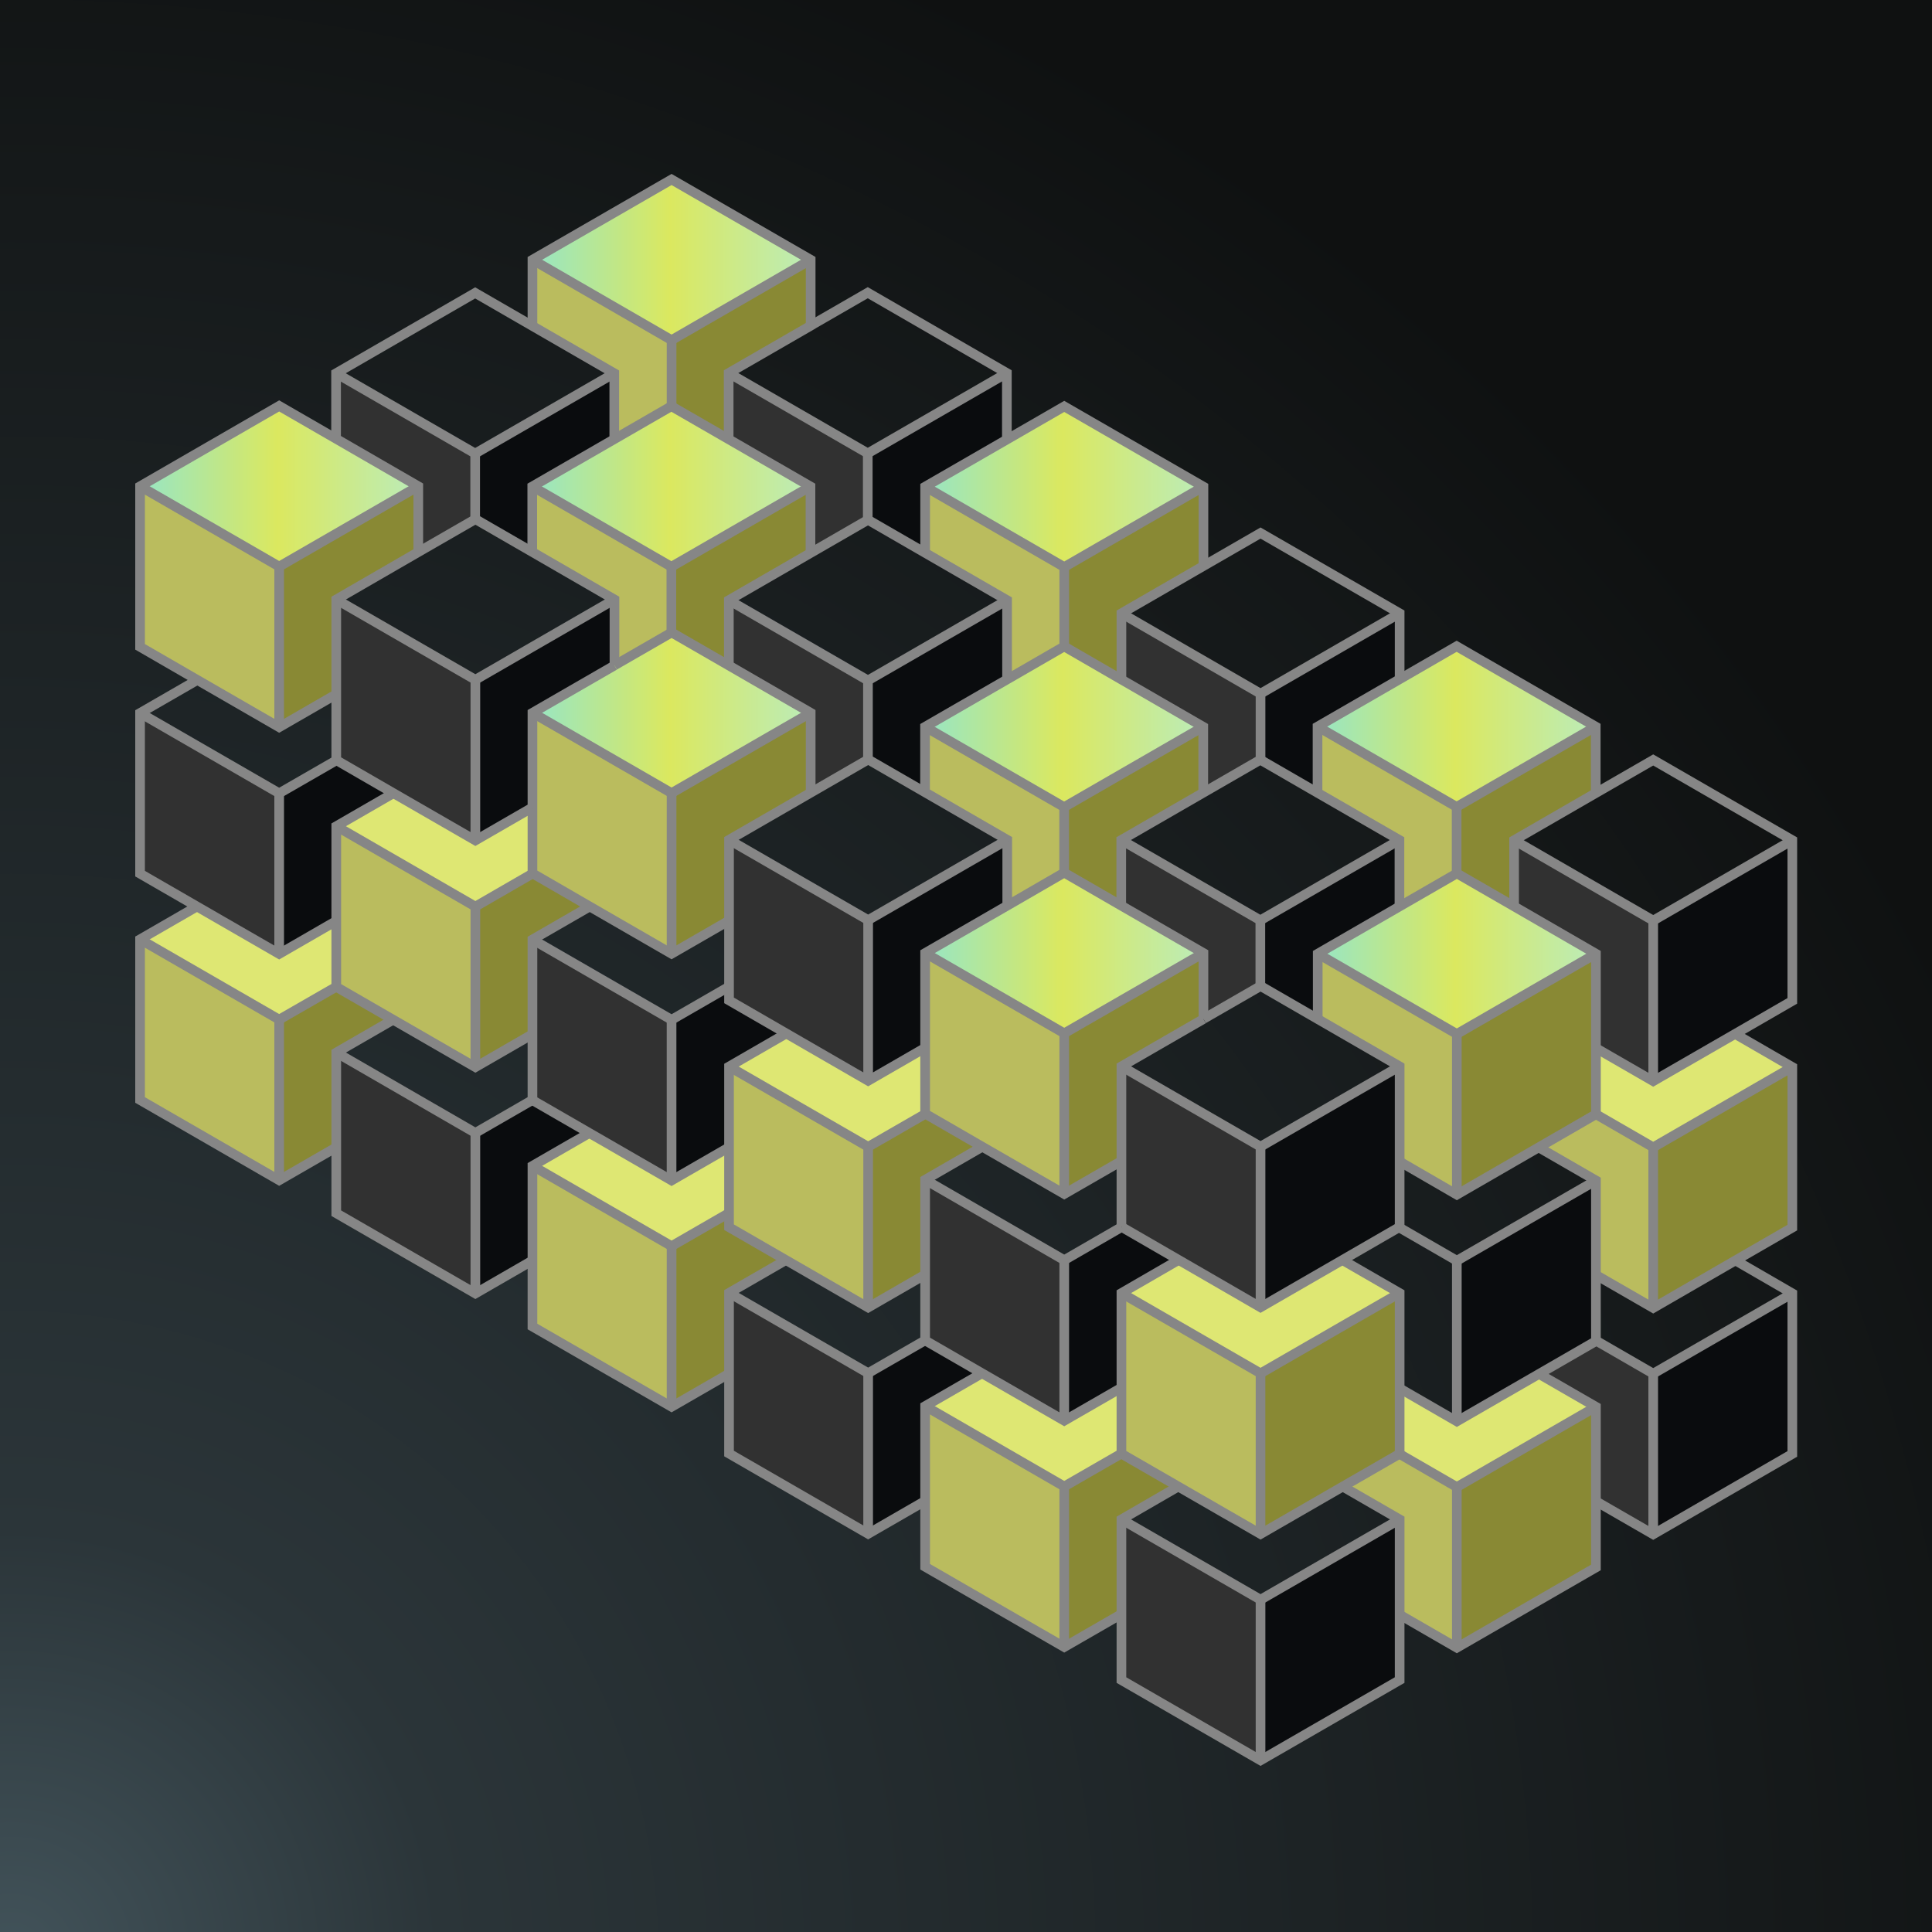
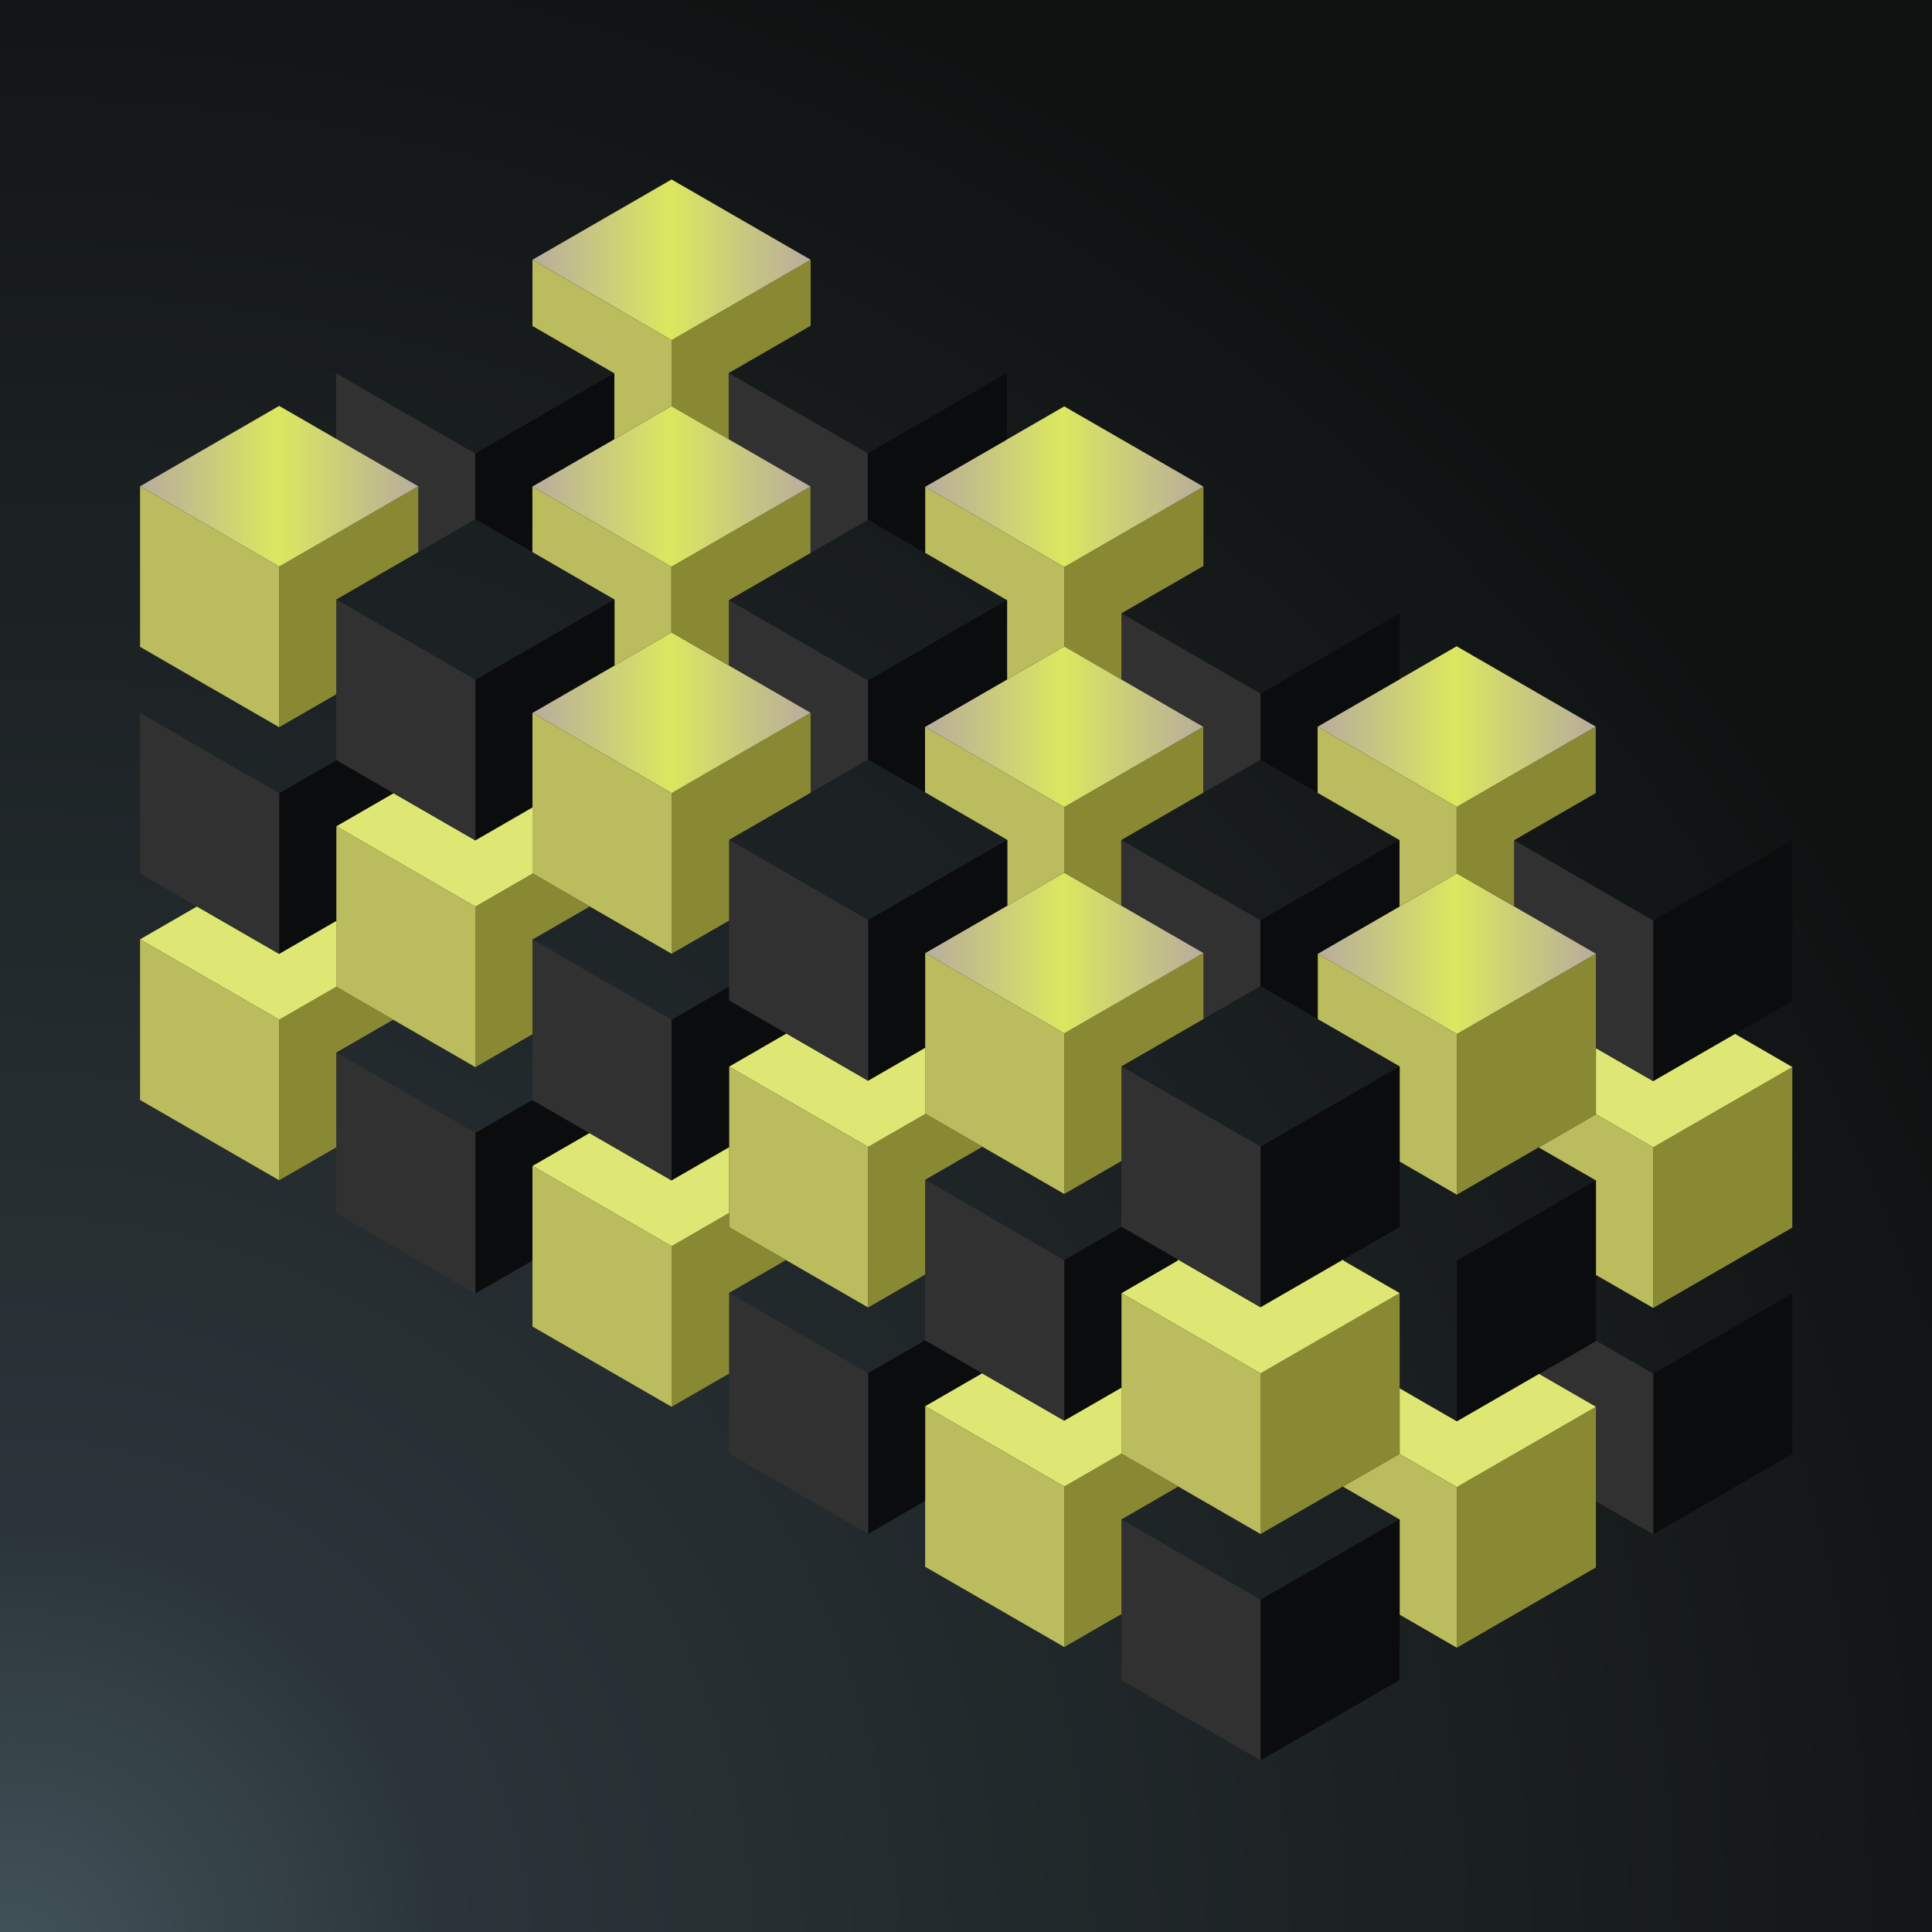
<svg xmlns="http://www.w3.org/2000/svg" width="200" height="200" viewBox="0 0 200 200" fill="none">
  <rect width="200" height="200" fill="url(#paint0_radial_4011_7620)" />
  <g clip-path="url(#clip0_4011_7620)">
    <path d="M185.54 133.89V150.51L171.14 158.83V142.2L185.54 133.89Z" fill="#0A0C0E" />
    <path d="M179.65 130.48L171.14 135.4V118.77L185.54 110.46V127.08L179.65 130.48Z" fill="#898934" />
    <path d="M185.54 86.98V103.61L179.62 107.03L171.14 111.92V95.3L185.54 86.98Z" fill="#0A0C0E" />
    <path d="M185.54 110.46L171.14 118.77L165.22 115.35H165.21V108.5L171.14 111.92L179.62 107.03L179.63 107.04L185.54 110.46Z" fill="#DEE773" />
    <path d="M171.14 142.2V158.83L165.21 155.41V145.63L159.32 142.23L165.21 138.83V138.78H165.22L171.14 142.2Z" fill="#313131" />
    <path d="M171.14 118.77V135.4L165.21 131.98V122.2L159.29 118.78V118.77L165.21 115.35H165.22L171.14 118.77Z" fill="#BABC5E" />
    <path d="M171.14 95.3V111.92L165.21 108.5V98.73L156.74 93.83V86.98L171.14 95.3Z" fill="#313131" />
    <path d="M165.21 155.41V162.26L150.81 170.57V153.94L165.21 145.63V155.41Z" fill="#898934" />
    <path d="M159.32 142.23L150.81 147.14V130.51L165.21 122.2V131.98V138.78V138.83L159.32 142.23Z" fill="#0A0C0E" />
    <path d="M165.21 108.5V115.35L159.29 118.77L150.81 123.67V107.04L165.21 98.73V108.5Z" fill="#898934" />
    <path d="M144.87 93.84L150.8 90.42L150.81 90.41L156.74 93.83L165.21 98.73L150.81 107.04L136.41 98.73L144.87 93.84Z" fill="url(#paint1_linear_4011_7620)" />
    <path d="M165.21 145.63L150.81 153.94L144.89 150.52L144.88 150.5L144.89 150.49V143.72L150.81 147.14L159.32 142.23L165.21 145.63Z" fill="#DEE773" />
    <path d="M165.19 75.22V82.1L156.74 86.98V93.83L150.81 90.41L150.8 90.42L150.79 90.41V83.53L165.19 75.22Z" fill="#898934" />
    <path d="M144.89 70.31L150.79 66.9L165.19 75.22L150.79 83.53L136.39 75.22L144.89 70.31Z" fill="url(#paint2_linear_4011_7620)" />
    <path d="M150.81 153.94V170.57L144.89 167.15V157.29L139.09 153.94L139.05 153.86L144.88 150.5L144.89 150.52L150.81 153.94Z" fill="#BABC5E" />
    <path d="M150.81 107.04V123.67L144.89 120.24V110.39L136.41 105.49V98.73L150.81 107.04Z" fill="#BABC5E" />
    <path d="M150.8 90.42L144.87 93.84V86.96L136.39 82.07V75.22L150.79 83.53V90.41L150.8 90.42Z" fill="#BABC5E" />
    <path d="M144.89 167.15V173.92L130.49 182.23V165.6L144.89 157.29V167.15Z" fill="#0A0C0E" />
    <path d="M144.89 143.72V150.49L144.88 150.5L139.05 153.86L130.49 158.8V142.17L144.89 133.86V143.72Z" fill="#898934" />
    <path d="M144.89 120.24V127.01L144.86 127.03L139.03 130.4L130.49 135.33V118.7L144.89 110.39V120.24Z" fill="#0A0C0E" />
    <path d="M144.89 63.49V70.31L136.39 75.22V82.07L130.49 78.66V78.65V71.81L144.89 63.49Z" fill="#0A0C0E" />
    <path d="M144.89 133.86L130.49 142.17L116.09 133.86L121.88 130.51L121.95 130.39L130.49 135.33L139.03 130.4L139.09 130.51L144.89 133.86Z" fill="#DEE773" />
    <path d="M144.87 86.96V93.84L136.41 98.73V105.49L130.49 102.07L130.48 102.08L130.47 102.07V95.27L144.87 86.96Z" fill="#0A0C0E" />
    <path d="M130.49 165.6V182.23L116.09 173.92V167.1V157.29L130.49 165.6Z" fill="#313131" />
    <path d="M116.09 150.47V143.67V133.86L130.49 142.17V158.8L121.93 153.86L116.09 150.49V150.47Z" fill="#BABC5E" />
    <path d="M130.49 118.7V135.33L121.95 130.39L116.12 127.02H116.11L116.09 127.01V120.2V110.39L130.49 118.7Z" fill="#313131" />
    <path d="M130.49 78.65V78.66L130.47 78.65L124.56 82.06V75.24L116.08 70.34L116.09 70.33V63.49L130.49 71.81V78.65Z" fill="#313131" />
    <path d="M130.48 102.08L124.58 105.48V98.66L116.07 93.75V86.96L130.47 95.27V102.07L130.48 102.08Z" fill="#313131" />
    <path d="M124.58 98.66V105.48V105.49L116.09 110.39V120.2H116.07L110.17 123.6V106.97L124.58 98.66Z" fill="#898934" />
    <path d="M124.58 50.38V58.59L116.09 63.49V70.33L116.08 70.34L110.17 66.92V58.7L124.58 50.38Z" fill="#898934" />
    <path d="M124.58 50.38L110.17 58.7L95.77 50.38L104.23 45.5L110.17 42.07L124.58 50.38Z" fill="url(#paint3_linear_4011_7620)" />
    <path d="M124.58 98.66L110.17 106.97L95.77 98.66L104.27 93.75L110.16 90.34H110.17L116.07 93.75L124.58 98.66Z" fill="url(#paint4_linear_4011_7620)" />
    <path d="M124.56 75.24V82.06L116.07 86.96V93.75L110.17 90.34H110.16V83.55L124.56 75.24Z" fill="#898934" />
    <path d="M124.56 75.24L110.16 83.55L95.76 75.24L104.26 70.33L110.16 66.92H110.17L116.08 70.34L124.56 75.24Z" fill="url(#paint5_linear_4011_7620)" />
    <path d="M121.95 130.39L121.88 130.51L116.09 133.86V143.67H116.07L110.17 147.07V130.45L116.11 127.02H116.12L121.95 130.39Z" fill="#0A0C0E" />
    <path d="M121.93 153.86L121.88 153.94L116.09 157.29V167.1H116.07L110.17 170.5V153.88L116.09 150.47V150.49L121.93 153.86Z" fill="#898934" />
    <path d="M116.09 143.67V150.47L110.17 153.88L95.77 145.56L101.66 142.16L110.17 147.07L116.07 143.67H116.09Z" fill="#DEE773" />
    <path d="M110.17 153.88V170.5L95.77 162.19V155.38V145.56L110.17 153.88Z" fill="#BABC5E" />
    <path d="M101.66 142.16L95.77 138.76V138.75V131.95V122.13L110.17 130.45V147.07L101.66 142.16Z" fill="#313131" />
    <path d="M101.69 118.71L95.79 115.3L95.77 115.29V108.48V98.66L110.17 106.97V123.6L101.69 118.71Z" fill="#BABC5E" />
    <path d="M110.17 58.7V66.92H110.16L104.26 70.33L104.25 70.32V62.13L95.77 57.23V50.38L110.17 58.7Z" fill="#BABC5E" />
    <path d="M110.16 90.34L104.27 93.75V86.94L95.76 82.02V75.24L110.16 83.55V90.34Z" fill="#BABC5E" />
    <path d="M104.27 86.94V93.75L95.77 98.66V108.48H95.76L89.87 111.88V95.25L104.27 86.94Z" fill="#0A0C0E" />
    <path d="M104.26 70.33L95.76 75.24V82.02L89.87 78.62L89.86 78.63L89.85 78.62V70.44L104.25 62.13V70.32L104.26 70.33Z" fill="#0A0C0E" />
    <path d="M104.23 38.62V45.5L95.77 50.38V57.23L89.85 53.81L89.84 53.82L89.83 53.81V46.93L104.23 38.62Z" fill="#0A0C0E" />
    <path d="M95.79 115.3L101.69 118.71L95.77 122.13V131.95H95.76L89.87 135.35V118.72L95.79 115.31V115.3Z" fill="#898934" />
    <path d="M101.66 142.16L95.77 145.56V155.38H95.76L89.87 158.78V142.15L95.77 138.75V138.76L101.66 142.16Z" fill="#0A0C0E" />
    <path d="M95.79 115.3V115.31L89.87 118.72L75.47 110.41L81.39 106.99V106.98L89.87 111.88L95.76 108.48H95.77V115.29L95.79 115.3Z" fill="#DEE773" />
    <path d="M89.87 142.15V158.78L75.47 150.47V142.22V133.84L89.87 142.15Z" fill="#313131" />
    <path d="M81.36 130.44L75.47 127.04V125.59V118.79V110.41L89.87 118.72V135.35L81.36 130.44Z" fill="#BABC5E" />
    <path d="M89.87 95.25V111.88L81.39 106.98L75.47 103.56V102.16V95.32V86.94L89.87 95.25Z" fill="#313131" />
    <path d="M89.86 78.63L83.92 82.06V73.79L75.45 68.89V62.13L89.85 70.44V78.62L89.86 78.63Z" fill="#313131" />
    <path d="M89.84 53.82L83.9 57.25V50.36L75.43 45.47V38.62L89.83 46.93V53.81L89.84 53.82Z" fill="#313131" />
    <path d="M83.92 73.79V82.06L75.47 86.94V95.32H75.43L69.52 98.73V82.1L83.92 73.79Z" fill="#898934" />
    <path d="M83.92 33.71V33.72L75.43 38.62V45.47L69.52 42.06V42.05V35.21L83.92 26.89V33.71Z" fill="#898934" />
    <path d="M83.92 26.89L69.52 35.21L55.12 26.89L69.52 18.58L83.92 26.89Z" fill="url(#paint6_linear_4011_7620)" />
    <path d="M83.92 73.79L69.52 82.1L55.12 73.79L63.61 68.89V68.88L69.51 65.48L69.52 65.47L75.45 68.89L83.92 73.79Z" fill="url(#paint7_linear_4011_7620)" />
    <path d="M83.9 50.36V57.25L75.45 62.13V68.89L69.52 65.47L69.51 65.48L69.5 65.47V58.67L83.9 50.36Z" fill="#898934" />
    <path d="M63.59 45.46L69.5 42.05L69.52 42.06L75.43 45.47L83.9 50.36L69.5 58.67L55.1 50.36L63.59 45.46Z" fill="url(#paint8_linear_4011_7620)" />
    <path d="M81.39 106.98V106.99L75.47 110.41V118.79H75.43L69.52 122.2V105.57L75.43 102.16H75.47V103.56L81.39 106.98Z" fill="#0A0C0E" />
    <path d="M81.36 130.44L75.47 133.84V142.22H75.43L69.52 145.63V129L75.43 125.59H75.47V127.04L81.36 130.44Z" fill="#898934" />
    <path d="M75.47 118.79V125.59H75.43L69.52 129L55.12 120.69L61.01 117.29L69.52 122.2L75.43 118.79H75.47Z" fill="#DEE773" />
    <path d="M69.52 129V145.63L55.12 137.32V130.5V120.69L69.52 129Z" fill="#BABC5E" />
    <path d="M55.12 113.87V107.07V97.26L69.52 105.57V122.2L61.01 117.29L55.12 113.89V113.87Z" fill="#313131" />
    <path d="M61.05 93.84L55.14 90.42L55.12 90.41V83.6V73.79L69.52 82.1V98.73L61.05 93.84Z" fill="#BABC5E" />
    <path d="M69.52 42.05V42.06L69.5 42.05L63.59 45.46V38.64L55.11 33.74L55.12 33.73V26.89L69.52 35.21V42.05Z" fill="#BABC5E" />
    <path d="M69.51 65.48L63.61 68.88V62.06L55.1 57.14V50.36L69.5 58.67V65.47L69.51 65.48Z" fill="#BABC5E" />
    <path d="M63.61 62.06V68.88V68.89L55.12 73.79V83.6H55.1L49.21 87V70.37L63.61 62.06Z" fill="#0A0C0E" />
    <path d="M63.59 38.64V45.46L55.1 50.36V57.14L49.21 53.74L49.2 53.75L49.19 53.74V46.95L63.59 38.64Z" fill="#0A0C0E" />
    <path d="M55.14 90.42L61.05 93.84L55.12 97.26V107.07H55.1L49.21 110.47V93.85L55.13 90.43L55.14 90.42Z" fill="#898934" />
    <path d="M61.01 117.29L55.12 120.69V130.5H55.1L49.21 133.9V117.28L55.12 113.87V113.89L61.01 117.29Z" fill="#0A0C0E" />
    <path d="M55.14 90.42L55.13 90.43L49.21 93.85L34.81 85.53L40.73 82.11L49.21 87L55.1 83.6H55.12V90.41L55.14 90.42Z" fill="#DEE773" />
    <path d="M49.21 117.28V133.9L34.81 125.59V118.78V108.96L49.21 117.28Z" fill="#313131" />
    <path d="M40.7 105.56L34.81 102.16V102.15V95.35V85.53L49.21 93.85V110.47L40.7 105.56Z" fill="#BABC5E" />
    <path d="M40.73 82.11L34.83 78.7L34.81 78.69V71.88V62.06L49.21 70.37V87L40.73 82.11Z" fill="#313131" />
    <path d="M49.2 53.75L43.3 57.15V50.34L34.79 45.42V38.64L49.19 46.95V53.74L49.2 53.75Z" fill="#313131" />
    <path d="M43.3 50.34V57.15L34.81 62.06V71.88H34.79L28.9 75.28V58.65L43.3 50.34Z" fill="#898934" />
    <path d="M43.3 50.34L28.9 58.65L14.5 50.34L28.9 42.02L34.79 45.42L43.3 50.34Z" fill="url(#paint9_linear_4011_7620)" />
    <path d="M34.83 78.7L40.73 82.11L34.81 85.53V95.35H34.79L28.9 98.75V82.12L34.82 78.71L34.83 78.7Z" fill="#0A0C0E" />
    <path d="M40.7 105.56L34.81 108.96V118.78H34.79L28.9 122.18V105.55L34.81 102.15V102.16L40.7 105.56Z" fill="#898934" />
    <path d="M34.81 95.35V102.15L28.9 105.55L14.5 97.24L20.39 93.84L28.9 98.75L34.79 95.35H34.81Z" fill="#DEE773" />
    <path d="M28.9 105.55V122.18L14.5 113.87V97.24L28.9 105.55Z" fill="#BABC5E" />
    <path d="M20.39 93.84L14.5 90.44V73.81L28.9 82.12V98.75L20.39 93.84Z" fill="#313131" />
    <path d="M20.43 70.39L14.5 66.96V50.34L28.9 58.65V75.28L20.43 70.39Z" fill="#BABC5E" />
-     <path d="M116.12 127.02L121.95 130.39L130.49 135.33L139.03 130.4L144.86 127.03L144.89 127.01V120.24V110.39L136.41 105.49L130.49 102.07L130.48 102.08L124.58 105.48" stroke="#868686" stroke-miterlimit="10" />
-     <path d="M124.58 105.49L116.09 110.39V120.2V127.01L116.11 127.02" stroke="#868686" stroke-miterlimit="10" />
-     <path d="M116.09 110.39L130.49 118.7L144.89 110.39" stroke="#868686" stroke-miterlimit="10" />
-     <path d="M130.49 118.7V135.33" stroke="#868686" stroke-miterlimit="10" />
-     <path d="M165.21 108.5L171.14 111.92L179.62 107.03L185.54 103.61V86.98L171.14 78.67L165.19 82.1L156.74 86.98V93.83" stroke="#868686" stroke-miterlimit="10" />
-     <path d="M156.74 86.98L171.14 95.3L185.54 86.98" stroke="#868686" stroke-miterlimit="10" />
-     <path d="M171.14 95.3V111.92" stroke="#868686" stroke-miterlimit="10" />
-     <path d="M144.89 70.32V70.31V63.49L130.49 55.18L124.58 58.59L116.09 63.49V70.33" stroke="#868686" stroke-miterlimit="10" />
-     <path d="M116.09 63.49L130.49 71.81L144.89 63.49" stroke="#868686" stroke-miterlimit="10" />
-     <path d="M130.49 71.81V78.65" stroke="#868686" stroke-miterlimit="10" />
-     <path d="M165.19 82.1V75.22L150.79 66.9L144.89 70.31L136.39 75.22V82.07" stroke="#868686" stroke-miterlimit="10" />
-     <path d="M136.39 75.22L150.79 83.53L165.19 75.22" stroke="#868686" stroke-miterlimit="10" />
-     <path d="M150.79 83.53V90.41" stroke="#868686" stroke-miterlimit="10" />
-     <path d="M144.87 120.23L144.89 120.24L150.81 123.67L159.29 118.77L165.21 115.35V108.5V98.73L156.74 93.83L150.81 90.41L150.8 90.42L144.87 93.84L136.41 98.73V105.49" stroke="#868686" stroke-miterlimit="10" />
-     <path d="M136.41 98.73L150.81 107.04L165.21 98.73" stroke="#868686" stroke-miterlimit="10" />
-     <path d="M150.81 107.04V123.67" stroke="#868686" stroke-miterlimit="10" />
-     <path d="M124.56 82.1V82.06V75.24L116.08 70.34L110.17 66.92H110.16L104.26 70.33L95.76 75.24V82.02" stroke="#868686" stroke-miterlimit="10" />
-     <path d="M95.76 75.24L110.16 83.55L124.56 75.24" stroke="#868686" stroke-miterlimit="10" />
-     <path d="M110.16 83.55V90.34" stroke="#868686" stroke-miterlimit="10" />
-     <path d="M144.87 93.85V93.84V86.96L136.39 82.07L130.49 78.66L130.47 78.65L124.56 82.06L116.07 86.96V93.75" stroke="#868686" stroke-miterlimit="10" />
-     <path d="M116.07 86.96L130.47 95.27L144.87 86.96" stroke="#868686" stroke-miterlimit="10" />
-     <path d="M130.47 95.27V102.07" stroke="#868686" stroke-miterlimit="10" />
-     <path d="M104.27 93.75V86.94L95.76 82.02L89.87 78.62L89.86 78.63L83.92 82.06L75.47 86.94V95.32V102.16V103.56L81.39 106.98L89.87 111.88L95.76 108.48" stroke="#868686" stroke-miterlimit="10" />
-     <path d="M75.47 86.94L89.87 95.25L104.27 86.94" stroke="#868686" stroke-miterlimit="10" />
-     <path d="M89.87 95.25V111.88" stroke="#868686" stroke-miterlimit="10" />
-     <path d="M124.58 105.49V105.48V98.66L116.07 93.75L110.17 90.34H110.16L104.27 93.75L95.77 98.66V108.48V115.29L95.79 115.3L101.69 118.71L110.17 123.6L116.07 120.2" stroke="#868686" stroke-miterlimit="10" />
-     <path d="M95.77 98.66L110.17 106.97L124.58 98.66" stroke="#868686" stroke-miterlimit="10" />
-     <path d="M110.17 106.97V123.6" stroke="#868686" stroke-miterlimit="10" />
-     <path d="M63.61 68.89L55.12 73.79V83.6V90.41L55.14 90.42L61.05 93.84L69.52 98.73L75.43 95.32" stroke="#868686" stroke-miterlimit="10" />
-     <path d="M83.92 82.1V82.06V73.79L75.45 68.89L69.52 65.47L69.51 65.48L63.61 68.88" stroke="#868686" stroke-miterlimit="10" />
-     <path d="M55.12 73.79L69.52 82.1L83.92 73.79" stroke="#868686" stroke-miterlimit="10" />
-     <path d="M69.52 82.1V98.73" stroke="#868686" stroke-miterlimit="10" />
-     <path d="M124.58 58.7V58.59V50.38L110.17 42.07L104.23 45.5L95.77 50.38V57.23" stroke="#868686" stroke-miterlimit="10" />
-     <path d="M95.77 50.38L110.17 58.7L124.58 50.38" stroke="#868686" stroke-miterlimit="10" />
-     <path d="M110.17 58.7V66.92" stroke="#868686" stroke-miterlimit="10" />
-     <path d="M83.92 33.71V26.89L69.52 18.58L55.12 26.89V33.73" stroke="#868686" stroke-miterlimit="10" />
-     <path d="M55.12 26.89L69.52 35.21L83.92 26.89" stroke="#868686" stroke-miterlimit="10" />
-     <path d="M69.52 35.21V42.05" stroke="#868686" stroke-miterlimit="10" />
-     <path d="M104.23 45.5V38.62L89.83 30.3L83.92 33.71V33.72L75.43 38.62V45.47" stroke="#868686" stroke-miterlimit="10" />
-     <path d="M75.43 38.62L89.83 46.93L104.23 38.62" stroke="#868686" stroke-miterlimit="10" />
-     <path d="M89.83 46.93V53.81" stroke="#868686" stroke-miterlimit="10" />
-     <path d="M104.25 70.32V62.13L95.77 57.23L89.85 53.81L89.84 53.82L83.9 57.25L75.45 62.13V68.89" stroke="#868686" stroke-miterlimit="10" />
-     <path d="M75.45 62.13L89.85 70.44L104.25 62.13" stroke="#868686" stroke-miterlimit="10" />
-     <path d="M89.85 70.44V78.62" stroke="#868686" stroke-miterlimit="10" />
-     <path d="M63.59 45.5V45.46V38.64L55.11 33.74L49.19 30.32L34.79 38.64V45.42" stroke="#868686" stroke-miterlimit="10" />
-     <path d="M34.79 38.64L49.19 46.95L63.59 38.64" stroke="#868686" stroke-miterlimit="10" />
-     <path d="M49.19 46.95V53.74" stroke="#868686" stroke-miterlimit="10" />
-     <path d="M83.9 57.25V50.36L75.43 45.47L69.52 42.06L69.5 42.05L63.59 45.46L55.1 50.36V57.14" stroke="#868686" stroke-miterlimit="10" />
-     <path d="M55.1 50.36L69.5 58.67L83.9 50.36" stroke="#868686" stroke-miterlimit="10" />
-     <path d="M69.5 58.67V65.47" stroke="#868686" stroke-miterlimit="10" />
-     <path d="M43.3 57.15V50.34L34.79 45.42L28.9 42.02L14.5 50.34V66.96L20.43 70.39L28.9 75.28L34.79 71.88" stroke="#868686" stroke-miterlimit="10" />
-     <path d="M14.5 50.34L28.9 58.65L43.3 50.34" stroke="#868686" stroke-miterlimit="10" />
-     <path d="M28.9 58.65V75.28" stroke="#868686" stroke-miterlimit="10" />
-     <path d="M63.61 68.89V68.88V62.06L55.1 57.14L49.21 53.74L49.2 53.75L43.3 57.15L34.81 62.06V71.88V78.69L34.83 78.7L40.73 82.11L49.21 87L55.1 83.6" stroke="#868686" stroke-miterlimit="10" />
-     <path d="M34.81 62.06L49.21 70.37L63.61 62.06" stroke="#868686" stroke-miterlimit="10" />
-     <path d="M49.21 70.37V87" stroke="#868686" stroke-miterlimit="10" />
-     <path d="M121.88 130.51L116.09 133.86V143.67V150.47V150.49L121.93 153.86L130.49 158.8L139.05 153.86L144.88 150.5L144.89 150.49V143.72V133.86L139.09 130.51" stroke="#868686" stroke-miterlimit="10" />
-     <path d="M116.09 133.86L130.49 142.17L144.89 133.86" stroke="#868686" stroke-miterlimit="10" />
-     <path d="M130.49 142.17V158.8" stroke="#868686" stroke-miterlimit="10" />
-     <path d="M165.21 131.98L171.14 135.4L179.65 130.48L185.54 127.08V110.46L179.63 107.04" stroke="#868686" stroke-miterlimit="10" />
-     <path d="M165.22 115.35L171.14 118.77L185.54 110.46" stroke="#868686" stroke-miterlimit="10" />
-     <path d="M171.14 118.77V135.4" stroke="#868686" stroke-miterlimit="10" />
-     <path d="M144.87 143.71L144.89 143.72L150.81 147.14L159.32 142.23L165.21 138.83V138.78V131.98V122.2L159.29 118.78" stroke="#868686" stroke-miterlimit="10" />
-     <path d="M144.89 127.09L150.81 130.51L165.21 122.2" stroke="#868686" stroke-miterlimit="10" />
-     <path d="M150.81 130.51V147.14" stroke="#868686" stroke-miterlimit="10" />
-     <path d="M81.39 106.99L75.47 110.41V118.79V125.59V127.04L81.36 130.44L89.87 135.35L95.76 131.95" stroke="#868686" stroke-miterlimit="10" />
-     <path d="M75.47 110.41L89.87 118.72L95.79 115.31" stroke="#868686" stroke-miterlimit="10" />
-     <path d="M89.87 118.72V135.35" stroke="#868686" stroke-miterlimit="10" />
-     <path d="M101.76 118.67L101.69 118.71L95.77 122.13V131.95V138.75V138.76L101.66 142.16L110.17 147.07L116.07 143.67" stroke="#868686" stroke-miterlimit="10" />
-     <path d="M95.77 122.13L110.17 130.45L116.11 127.02H116.12" stroke="#868686" stroke-miterlimit="10" />
-     <path d="M110.17 130.45V147.07" stroke="#868686" stroke-miterlimit="10" />
-     <path d="M61.06 93.83L61.05 93.84L55.12 97.26V107.07V113.87V113.89L61.01 117.29L69.52 122.2L75.43 118.79" stroke="#868686" stroke-miterlimit="10" />
-     <path d="M55.12 97.26L69.52 105.57L75.43 102.16" stroke="#868686" stroke-miterlimit="10" />
-     <path d="M69.52 105.57V122.2" stroke="#868686" stroke-miterlimit="10" />
-     <path d="M20.46 70.37L20.43 70.39L14.5 73.81V90.44L20.39 93.84L28.9 98.75L34.79 95.35" stroke="#868686" stroke-miterlimit="10" />
-     <path d="M14.5 73.81L28.9 82.12L34.82 78.71" stroke="#868686" stroke-miterlimit="10" />
-     <path d="M28.9 82.12V98.75" stroke="#868686" stroke-miterlimit="10" />
-     <path d="M40.75 82.1L40.73 82.11L34.81 85.53V95.35V102.15V102.16L40.7 105.56L49.21 110.47L55.1 107.07" stroke="#868686" stroke-miterlimit="10" />
-     <path d="M34.81 85.53L49.21 93.85L55.13 90.43" stroke="#868686" stroke-miterlimit="10" />
-     <path d="M49.21 93.85V110.47" stroke="#868686" stroke-miterlimit="10" />
-     <path d="M121.88 153.94L116.09 157.29V167.1V173.92L130.49 182.23L144.89 173.92V167.15V157.29L139.09 153.94" stroke="#868686" stroke-miterlimit="10" />
-     <path d="M116.09 157.29L130.49 165.6L144.89 157.29" stroke="#868686" stroke-miterlimit="10" />
-     <path d="M130.49 165.6V182.23" stroke="#868686" stroke-miterlimit="10" />
-     <path d="M165.21 155.41L171.14 158.83L185.54 150.51V133.89L179.65 130.48L179.63 130.47" stroke="#868686" stroke-miterlimit="10" />
-     <path d="M165.22 138.78L171.14 142.2L185.54 133.89" stroke="#868686" stroke-miterlimit="10" />
-     <path d="M171.14 142.2V158.83" stroke="#868686" stroke-miterlimit="10" />
-     <path d="M144.87 167.14L144.89 167.15L150.81 170.57L165.21 162.26V155.41V145.63L159.32 142.23L159.29 142.21" stroke="#868686" stroke-miterlimit="10" />
-     <path d="M144.89 150.52L150.81 153.94L165.21 145.63" stroke="#868686" stroke-miterlimit="10" />
-     <path d="M150.81 153.94V170.57" stroke="#868686" stroke-miterlimit="10" />
-     <path d="M81.39 130.42L81.36 130.44L75.47 133.84V142.22V150.47L89.87 158.78L95.76 155.38" stroke="#868686" stroke-miterlimit="10" />
-     <path d="M75.47 133.84L89.87 142.15L95.77 138.75L95.79 138.74" stroke="#868686" stroke-miterlimit="10" />
-     <path d="M89.87 142.15V158.78" stroke="#868686" stroke-miterlimit="10" />
-     <path d="M101.76 142.1L101.66 142.16L95.77 145.56V155.38V162.19L110.17 170.5L116.07 167.1" stroke="#868686" stroke-miterlimit="10" />
-     <path d="M95.77 145.56L110.17 153.88L116.09 150.47L116.12 150.45" stroke="#868686" stroke-miterlimit="10" />
-     <path d="M110.17 153.88V170.5" stroke="#868686" stroke-miterlimit="10" />
-     <path d="M61.06 117.26L61.01 117.29L55.12 120.69V130.5V137.32L69.52 145.63L75.43 142.22" stroke="#868686" stroke-miterlimit="10" />
-     <path d="M55.12 120.69L69.52 129L75.43 125.59" stroke="#868686" stroke-miterlimit="10" />
-     <path d="M69.52 129V145.63" stroke="#868686" stroke-miterlimit="10" />
-     <path d="M20.46 93.8L20.39 93.84L14.5 97.24V113.87L28.9 122.18L34.79 118.78" stroke="#868686" stroke-miterlimit="10" />
-     <path d="M14.5 97.24L28.9 105.55L34.81 102.15L34.82 102.14" stroke="#868686" stroke-miterlimit="10" />
-     <path d="M28.9 105.55V122.18" stroke="#868686" stroke-miterlimit="10" />
-     <path d="M40.75 105.53L40.7 105.56L34.81 108.96V118.78V125.59L49.21 133.9L55.1 130.5" stroke="#868686" stroke-miterlimit="10" />
-     <path d="M34.81 108.96L49.21 117.28L55.12 113.87L55.13 113.86" stroke="#868686" stroke-miterlimit="10" />
-     <path d="M49.21 117.28V133.9" stroke="#868686" stroke-miterlimit="10" />
  </g>
  <defs>
    <radialGradient id="paint0_radial_4011_7620" cx="0" cy="0" r="1" gradientUnits="userSpaceOnUse" gradientTransform="translate(1.19209e-05 200) rotate(-63.4349) scale(223.607)">
      <stop stop-color="#42535A" />
      <stop offset="0.197" stop-color="#2B3539" />
      <stop offset="1" stop-color="#0F1111" />
    </radialGradient>
    <linearGradient id="paint1_linear_4011_7620" x1="136.41" y1="98.725" x2="165.21" y2="98.725" gradientUnits="userSpaceOnUse">
-       <stop stop-color="#97E6C5" />
+       <stop stop-color="#B8AC9D" />
      <stop offset="0.494" stop-color="#DBE85F" />
-       <stop offset="1" stop-color="#BBECB9" />
+       <stop offset="1" stop-color="#B8AC9D" />
    </linearGradient>
    <linearGradient id="paint2_linear_4011_7620" x1="136.39" y1="75.215" x2="165.19" y2="75.215" gradientUnits="userSpaceOnUse">
-       <stop stop-color="#97E6C5" />
+       <stop stop-color="#B8AC9D" />
      <stop offset="0.494" stop-color="#DBE85F" />
-       <stop offset="1" stop-color="#BBECB9" />
+       <stop offset="1" stop-color="#B8AC9D" />
    </linearGradient>
    <linearGradient id="paint3_linear_4011_7620" x1="95.77" y1="50.385" x2="124.58" y2="50.385" gradientUnits="userSpaceOnUse">
-       <stop stop-color="#97E6C5" />
+       <stop stop-color="#B8AC9D" />
      <stop offset="0.494" stop-color="#DBE85F" />
-       <stop offset="1" stop-color="#BBECB9" />
+       <stop offset="1" stop-color="#B8AC9D" />
    </linearGradient>
    <linearGradient id="paint4_linear_4011_7620" x1="95.77" y1="98.655" x2="124.58" y2="98.655" gradientUnits="userSpaceOnUse">
-       <stop stop-color="#97E6C5" />
+       <stop stop-color="#B8AC9D" />
      <stop offset="0.494" stop-color="#DBE85F" />
-       <stop offset="1" stop-color="#BBECB9" />
+       <stop offset="1" stop-color="#B8AC9D" />
    </linearGradient>
    <linearGradient id="paint5_linear_4011_7620" x1="95.76" y1="75.235" x2="124.56" y2="75.235" gradientUnits="userSpaceOnUse">
-       <stop stop-color="#97E6C5" />
+       <stop stop-color="#B8AC9D" />
      <stop offset="0.494" stop-color="#DBE85F" />
-       <stop offset="1" stop-color="#BBECB9" />
+       <stop offset="1" stop-color="#B8AC9D" />
    </linearGradient>
    <linearGradient id="paint6_linear_4011_7620" x1="55.12" y1="26.895" x2="83.92" y2="26.895" gradientUnits="userSpaceOnUse">
-       <stop stop-color="#97E6C5" />
+       <stop stop-color="#B8AC9D" />
      <stop offset="0.494" stop-color="#DBE85F" />
-       <stop offset="1" stop-color="#BBECB9" />
+       <stop offset="1" stop-color="#B8AC9D" />
    </linearGradient>
    <linearGradient id="paint7_linear_4011_7620" x1="55.12" y1="73.785" x2="83.92" y2="73.785" gradientUnits="userSpaceOnUse">
-       <stop stop-color="#97E6C5" />
+       <stop stop-color="#B8AC9D" />
      <stop offset="0.494" stop-color="#DBE85F" />
-       <stop offset="1" stop-color="#BBECB9" />
+       <stop offset="1" stop-color="#B8AC9D" />
    </linearGradient>
    <linearGradient id="paint8_linear_4011_7620" x1="55.1" y1="50.36" x2="83.9" y2="50.36" gradientUnits="userSpaceOnUse">
-       <stop stop-color="#97E6C5" />
+       <stop stop-color="#B8AC9D" />
      <stop offset="0.494" stop-color="#DBE85F" />
-       <stop offset="1" stop-color="#BBECB9" />
+       <stop offset="1" stop-color="#B8AC9D" />
    </linearGradient>
    <linearGradient id="paint9_linear_4011_7620" x1="14.5" y1="50.335" x2="43.3" y2="50.335" gradientUnits="userSpaceOnUse">
-       <stop stop-color="#97E6C5" />
+       <stop stop-color="#B8AC9D" />
      <stop offset="0.494" stop-color="#DBE85F" />
-       <stop offset="1" stop-color="#BBECB9" />
+       <stop offset="1" stop-color="#B8AC9D" />
    </linearGradient>
    <clipPath id="clip0_4011_7620">
      <rect width="172.04" height="164.8" fill="white" transform="translate(14 18)" />
    </clipPath>
  </defs>
</svg>
